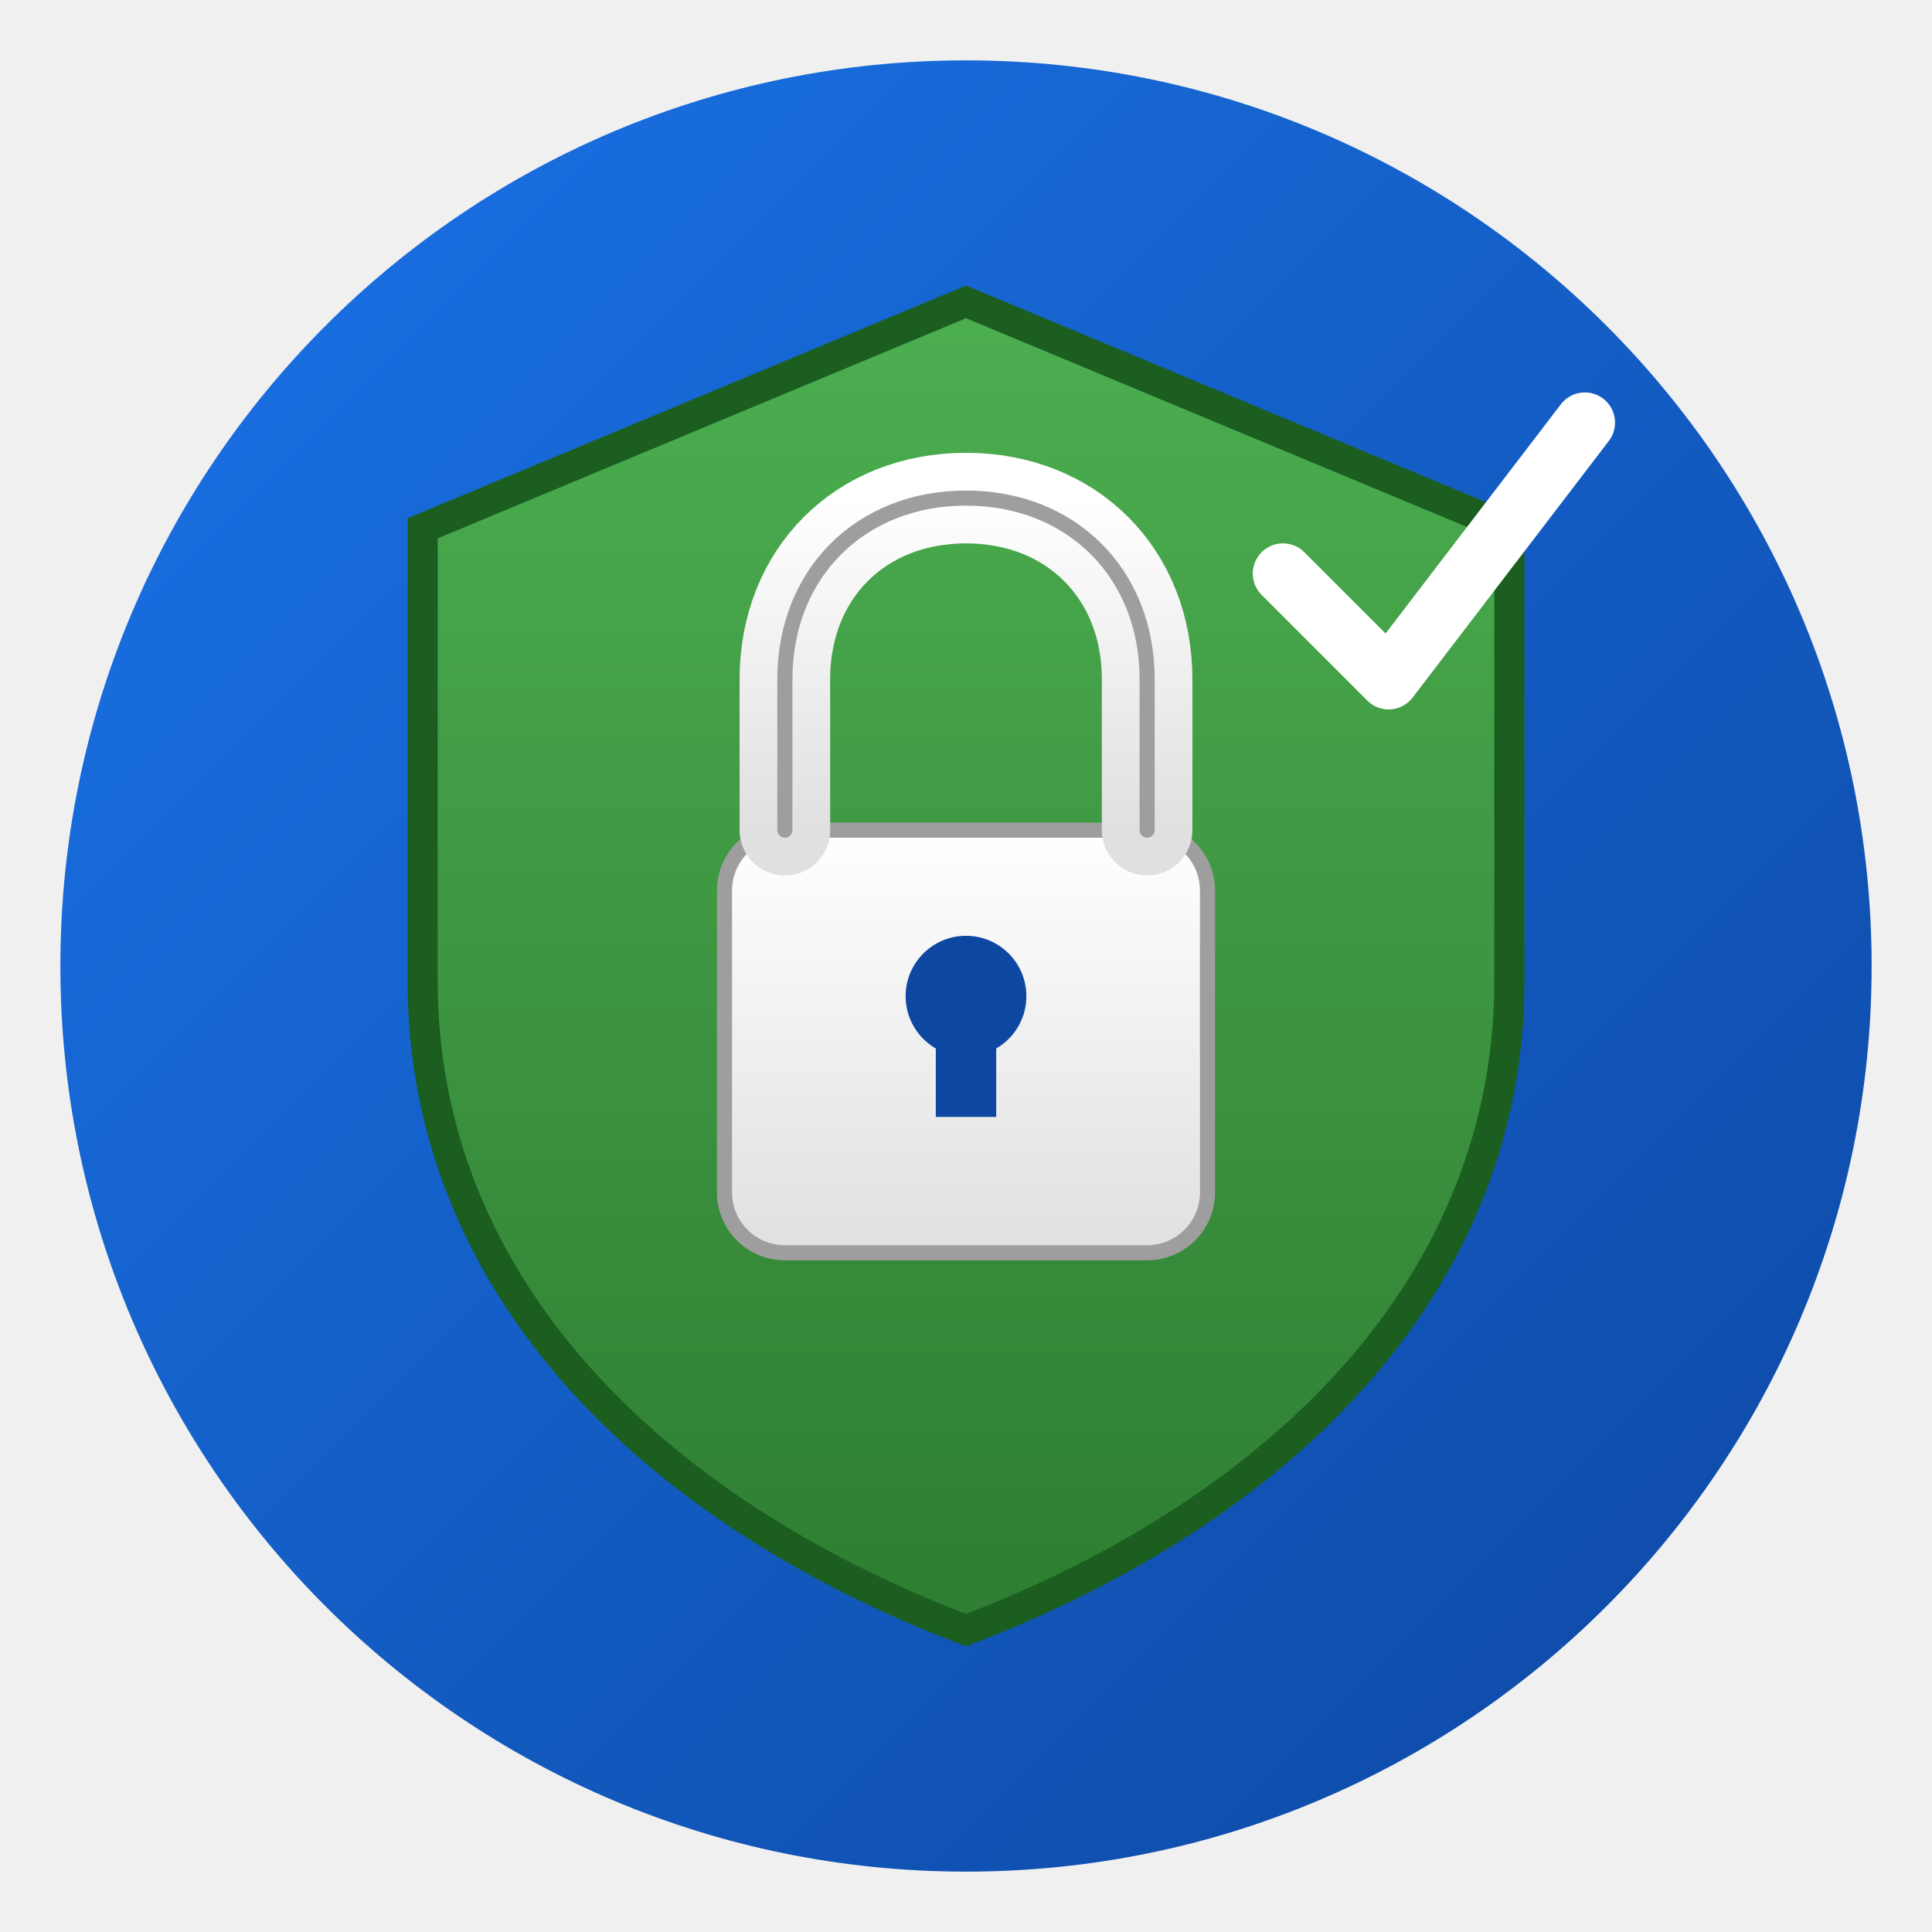
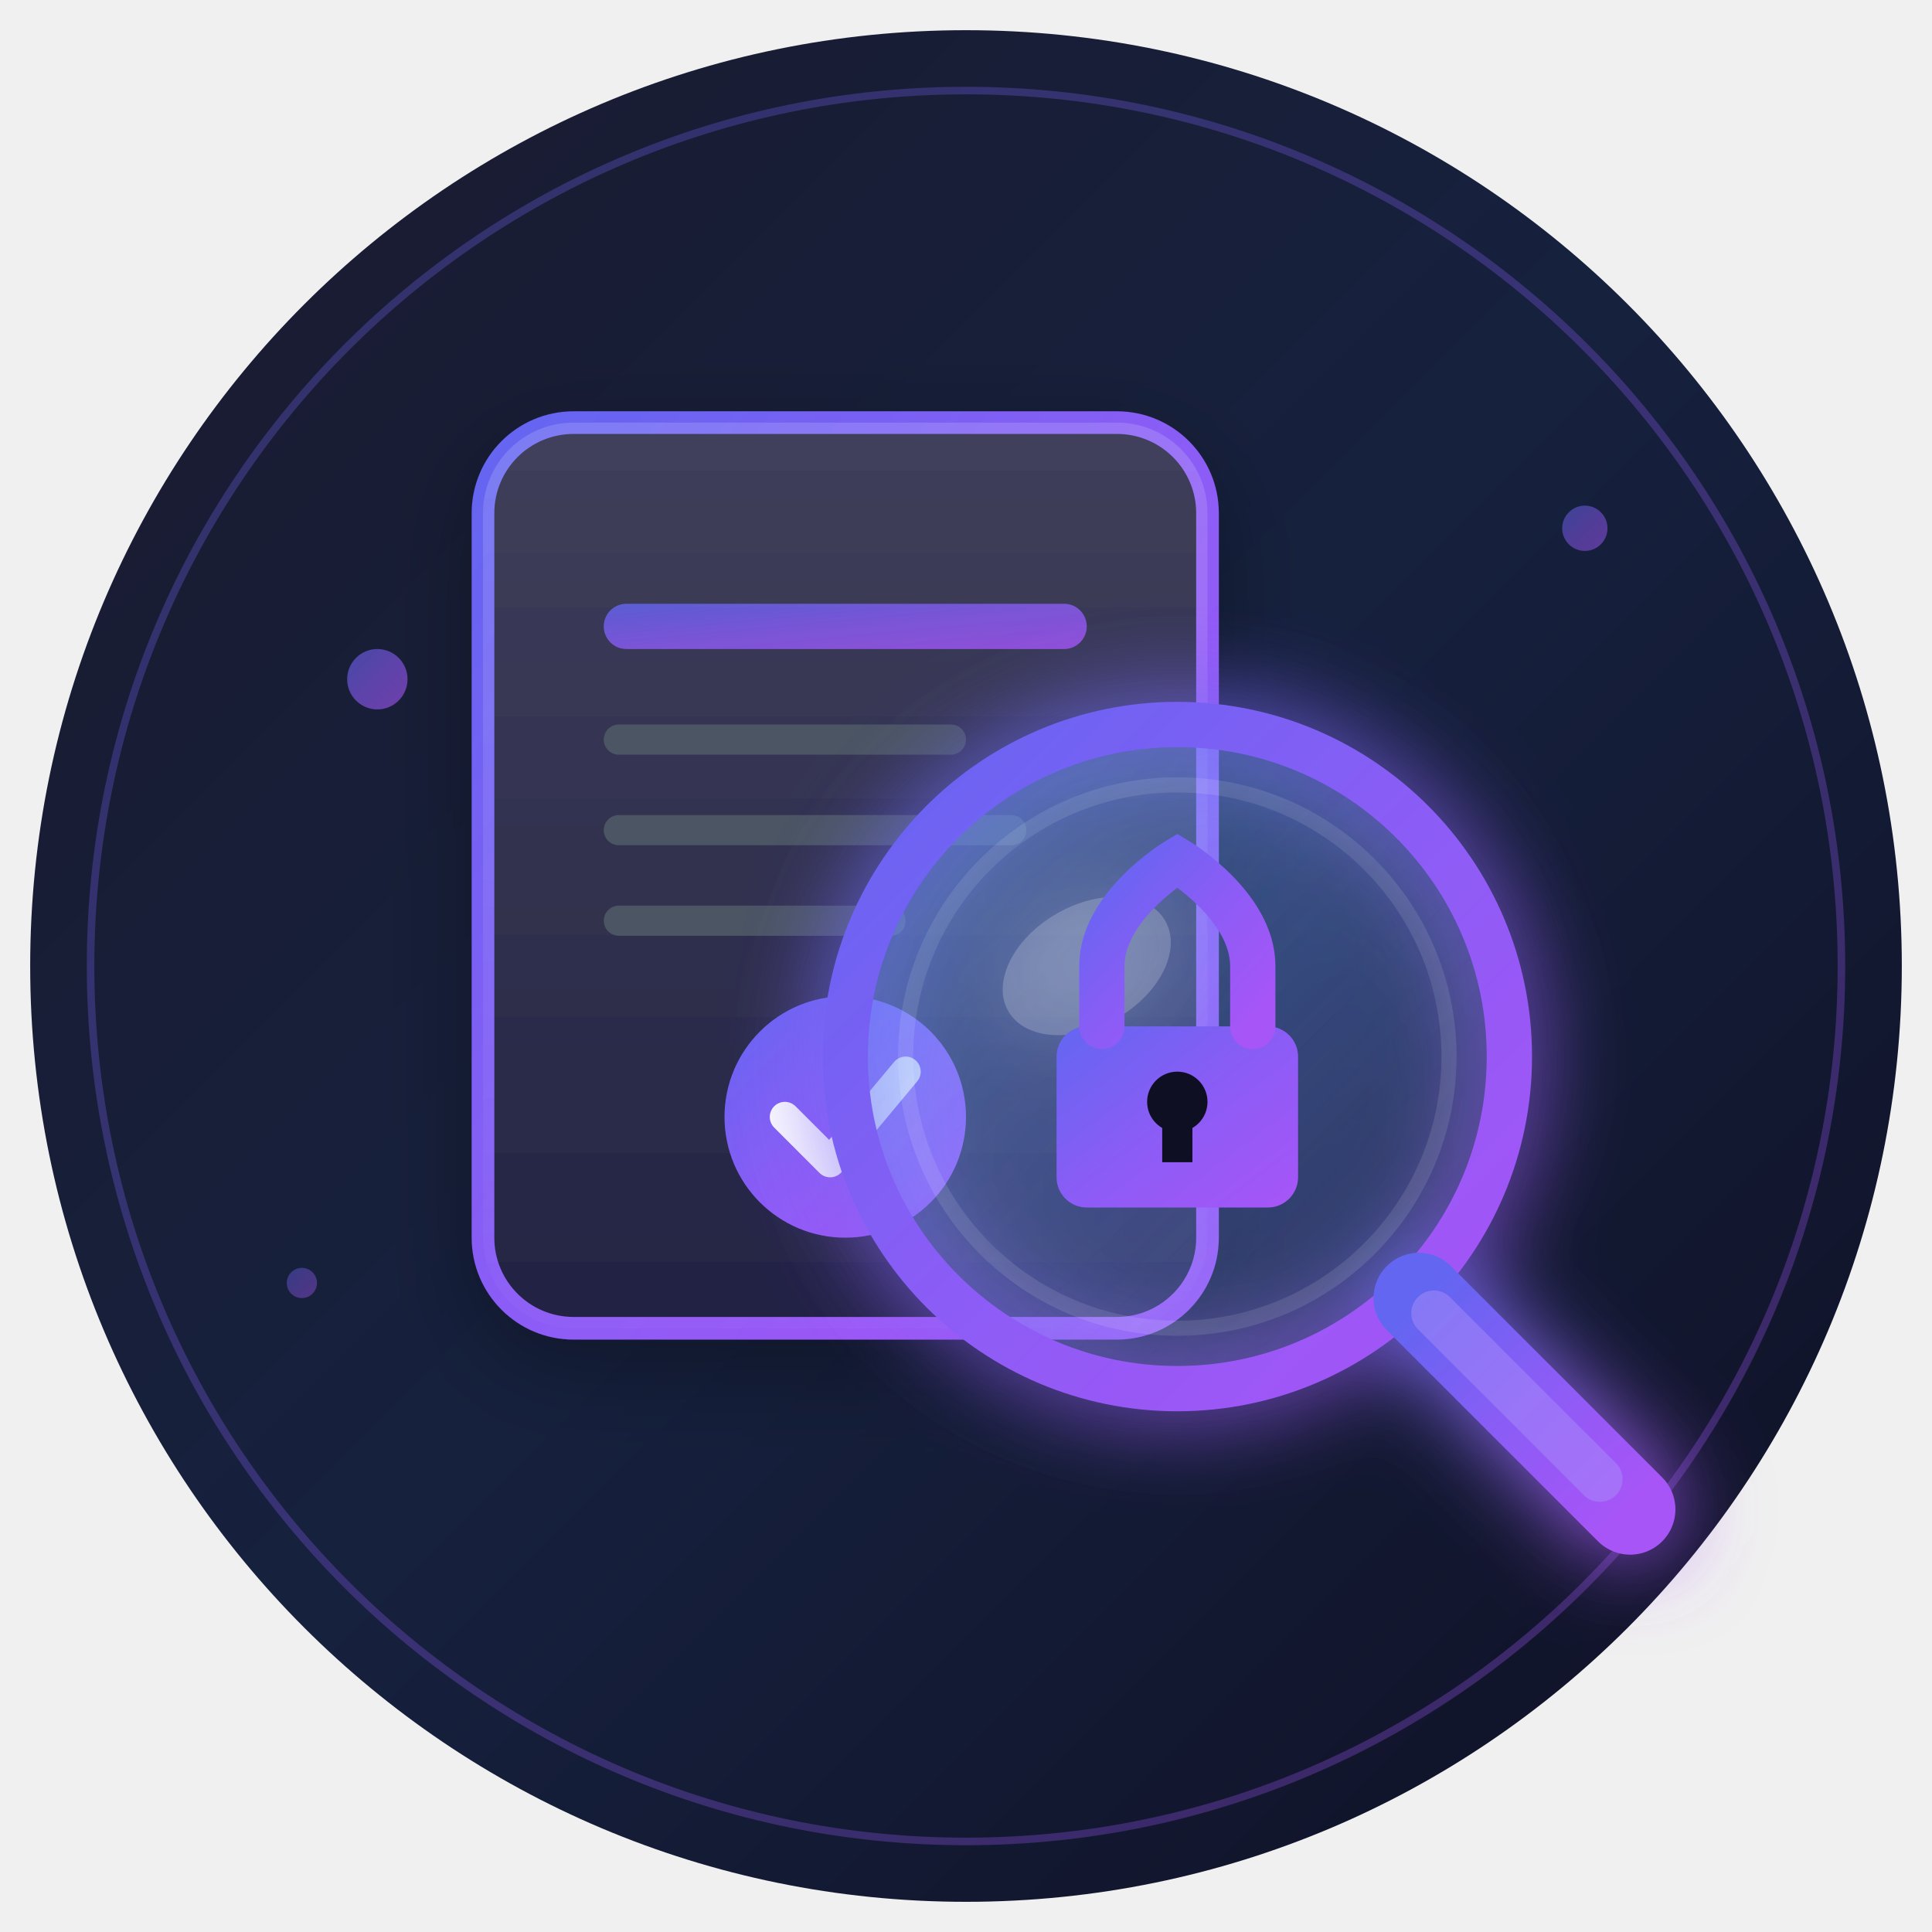
<svg xmlns="http://www.w3.org/2000/svg" viewBox="0 0 128 128">
  <defs>
    <linearGradient id="bgGrad" x1="0%" y1="0%" x2="100%" y2="100%">
-       <stop offset="0%" style="stop-color:#1a73e8;stop-opacity:1" />
-       <stop offset="100%" style="stop-color:#0d47a1;stop-opacity:1" />
+       <stop offset="0%" style="stop-color:#1a1a2e;stop-opacity:1" />
+       <stop offset="50%" style="stop-color:#16213e;stop-opacity:1" />
+       <stop offset="100%" style="stop-color:#0f0f23;stop-opacity:1" />
    </linearGradient>
-     <linearGradient id="lockGrad" x1="0%" y1="0%" x2="0%" y2="100%">
-       <stop offset="0%" style="stop-color:#ffffff;stop-opacity:1" />
-       <stop offset="100%" style="stop-color:#e0e0e0;stop-opacity:1" />
+     <linearGradient id="accentGrad" x1="0%" y1="0%" x2="100%" y2="100%">
+       <stop offset="0%" style="stop-color:#6366f1;stop-opacity:1" />
+       <stop offset="50%" style="stop-color:#8b5cf6;stop-opacity:1" />
+       <stop offset="100%" style="stop-color:#a855f7;stop-opacity:1" />
    </linearGradient>
-     <linearGradient id="shieldGrad" x1="0%" y1="0%" x2="0%" y2="100%">
-       <stop offset="0%" style="stop-color:#4caf50;stop-opacity:1" />
-       <stop offset="100%" style="stop-color:#2e7d32;stop-opacity:1" />
+     <linearGradient id="glassGrad" x1="0%" y1="0%" x2="0%" y2="100%">
+       <stop offset="0%" style="stop-color:#ffffff;stop-opacity:0.15" />
+       <stop offset="100%" style="stop-color:#ffffff;stop-opacity:0.02" />
    </linearGradient>
+     <linearGradient id="lensGrad" x1="0%" y1="0%" x2="100%" y2="100%">
+       <stop offset="0%" style="stop-color:#60a5fa;stop-opacity:0.3" />
+       <stop offset="100%" style="stop-color:#818cf8;stop-opacity:0.1" />
+     </linearGradient>
+     <filter id="glow" x="-50%" y="-50%" width="200%" height="200%">
+       <feGaussianBlur stdDeviation="3" result="coloredBlur" />
+       <feMerge>
+         <feMergeNode in="coloredBlur" />
+         <feMergeNode in="SourceGraphic" />
+       </feMerge>
+     </filter>
+     <filter id="shadow" x="-20%" y="-20%" width="140%" height="140%">
+       <feDropShadow dx="0" dy="2" stdDeviation="3" flood-color="#000" flood-opacity="0.3" />
+     </filter>
  </defs>
-   <circle cx="64" cy="64" r="60" fill="url(#bgGrad)" />
-   <path d="M64 20 L100 35 L100 65 C100 85 85 100 64 108 C43 100 28 85 28 65 L28 35 Z" fill="url(#shieldGrad)" stroke="#1b5e20" stroke-width="2" />
-   <rect x="48" y="55" width="32" height="28" rx="4" fill="url(#lockGrad)" stroke="#9e9e9e" stroke-width="1" />
-   <path d="M52 55 L52 45 C52 38 57 33 64 33 C71 33 76 38 76 45 L76 55" fill="none" stroke="url(#lockGrad)" stroke-width="6" stroke-linecap="round" />
-   <path d="M52 55 L52 45 C52 38 57 33 64 33 C71 33 76 38 76 45 L76 55" fill="none" stroke="#9e9e9e" stroke-width="1" stroke-linecap="round" />
-   <circle cx="64" cy="66" r="4" fill="#0d47a1" />
-   <rect x="62" y="66" width="4" height="8" fill="#0d47a1" />
-   <path d="M85 38 L92 45 L105 28" fill="none" stroke="#ffffff" stroke-width="4" stroke-linecap="round" stroke-linejoin="round" />
+   <circle cx="64" cy="64" r="62" fill="url(#bgGrad)" />
+   <circle cx="64" cy="64" r="58" fill="none" stroke="url(#accentGrad)" stroke-width="0.5" opacity="0.3" />
+   <g filter="url(#shadow)">
+     <rect x="32" y="28" width="48" height="60" rx="6" fill="#1e1e3f" stroke="url(#accentGrad)" stroke-width="1.5" />
+     <rect x="32" y="28" width="48" height="60" rx="6" fill="url(#glassGrad)" />
+     <rect x="40" y="40" width="32" height="3" rx="1.5" fill="url(#accentGrad)" opacity="0.8" />
+     <rect x="40" y="48" width="24" height="2" rx="1" fill="#4b5563" />
+     <rect x="40" y="54" width="28" height="2" rx="1" fill="#4b5563" />
+     <rect x="40" y="60" width="20" height="2" rx="1" fill="#4b5563" />
+     <circle cx="56" cy="74" r="8" fill="url(#accentGrad)" />
+     <path d="M52 74 L55 77 L60 71" fill="none" stroke="#fff" stroke-width="2" stroke-linecap="round" stroke-linejoin="round" />
+   </g>
+   <g filter="url(#glow)">
+     <circle cx="78" cy="70" r="22" fill="url(#lensGrad)" stroke="url(#accentGrad)" stroke-width="3" />
+     <circle cx="78" cy="70" r="18" fill="none" stroke="rgba(255,255,255,0.1)" stroke-width="1" />
+     <ellipse cx="72" cy="64" rx="6" ry="4" fill="rgba(255,255,255,0.2)" transform="rotate(-30 72 64)" />
+     <line x1="94" y1="86" x2="108" y2="100" stroke="url(#accentGrad)" stroke-width="6" stroke-linecap="round" />
+     <line x1="95" y1="87" x2="106" y2="98" stroke="#a78bfa" stroke-width="3" stroke-linecap="round" opacity="0.5" />
+   </g>
+   <g transform="translate(78, 70)">
+     <rect x="-8" y="-2" width="16" height="12" rx="2" fill="url(#accentGrad)" />
+     <path d="M-5 -2 L-5 -6 C-5 -10 0 -13 0 -13 C0 -13 5 -10 5 -6 L5 -2" fill="none" stroke="url(#accentGrad)" stroke-width="3" stroke-linecap="round" />
+     <circle cx="0" cy="3" r="2" fill="#0f0f23" />
+     <rect x="-1" y="3" width="2" height="4" fill="#0f0f23" />
+   </g>
+   <circle cx="25" cy="45" r="2" fill="url(#accentGrad)" opacity="0.6" />
+   <circle cx="105" cy="35" r="1.5" fill="url(#accentGrad)" opacity="0.5" />
+   <circle cx="20" cy="85" r="1" fill="url(#accentGrad)" opacity="0.4" />
</svg>
